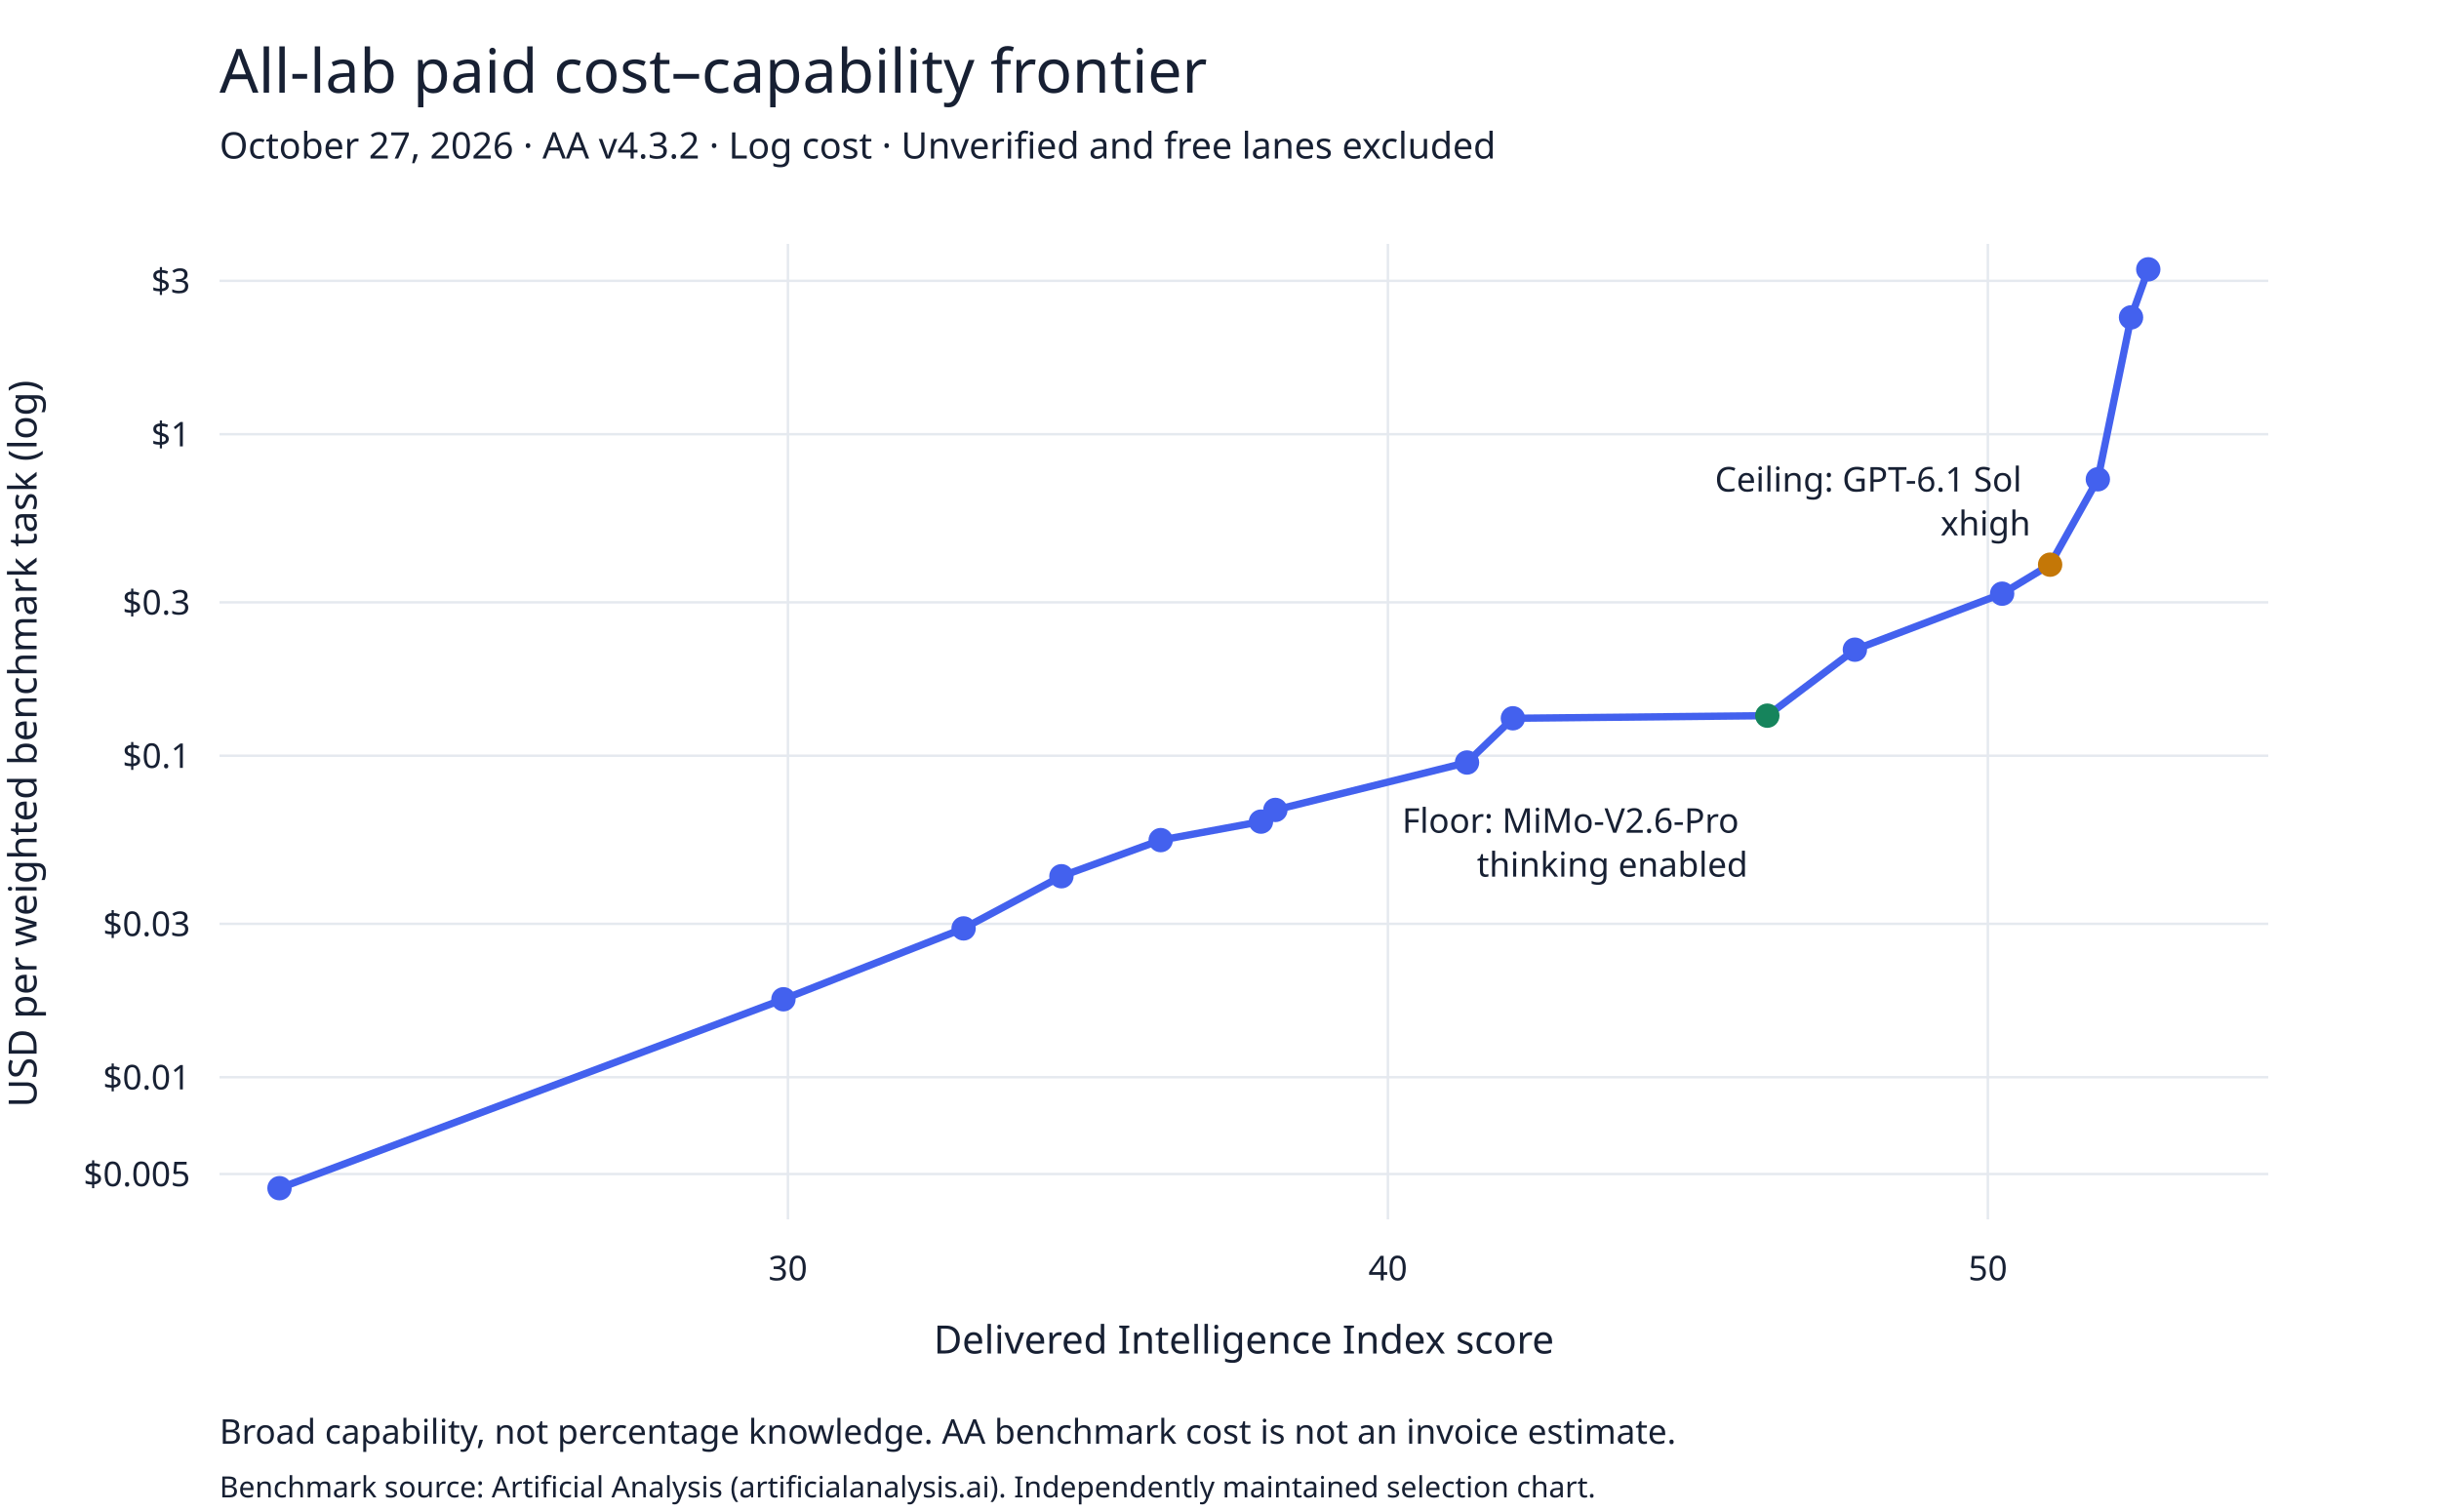
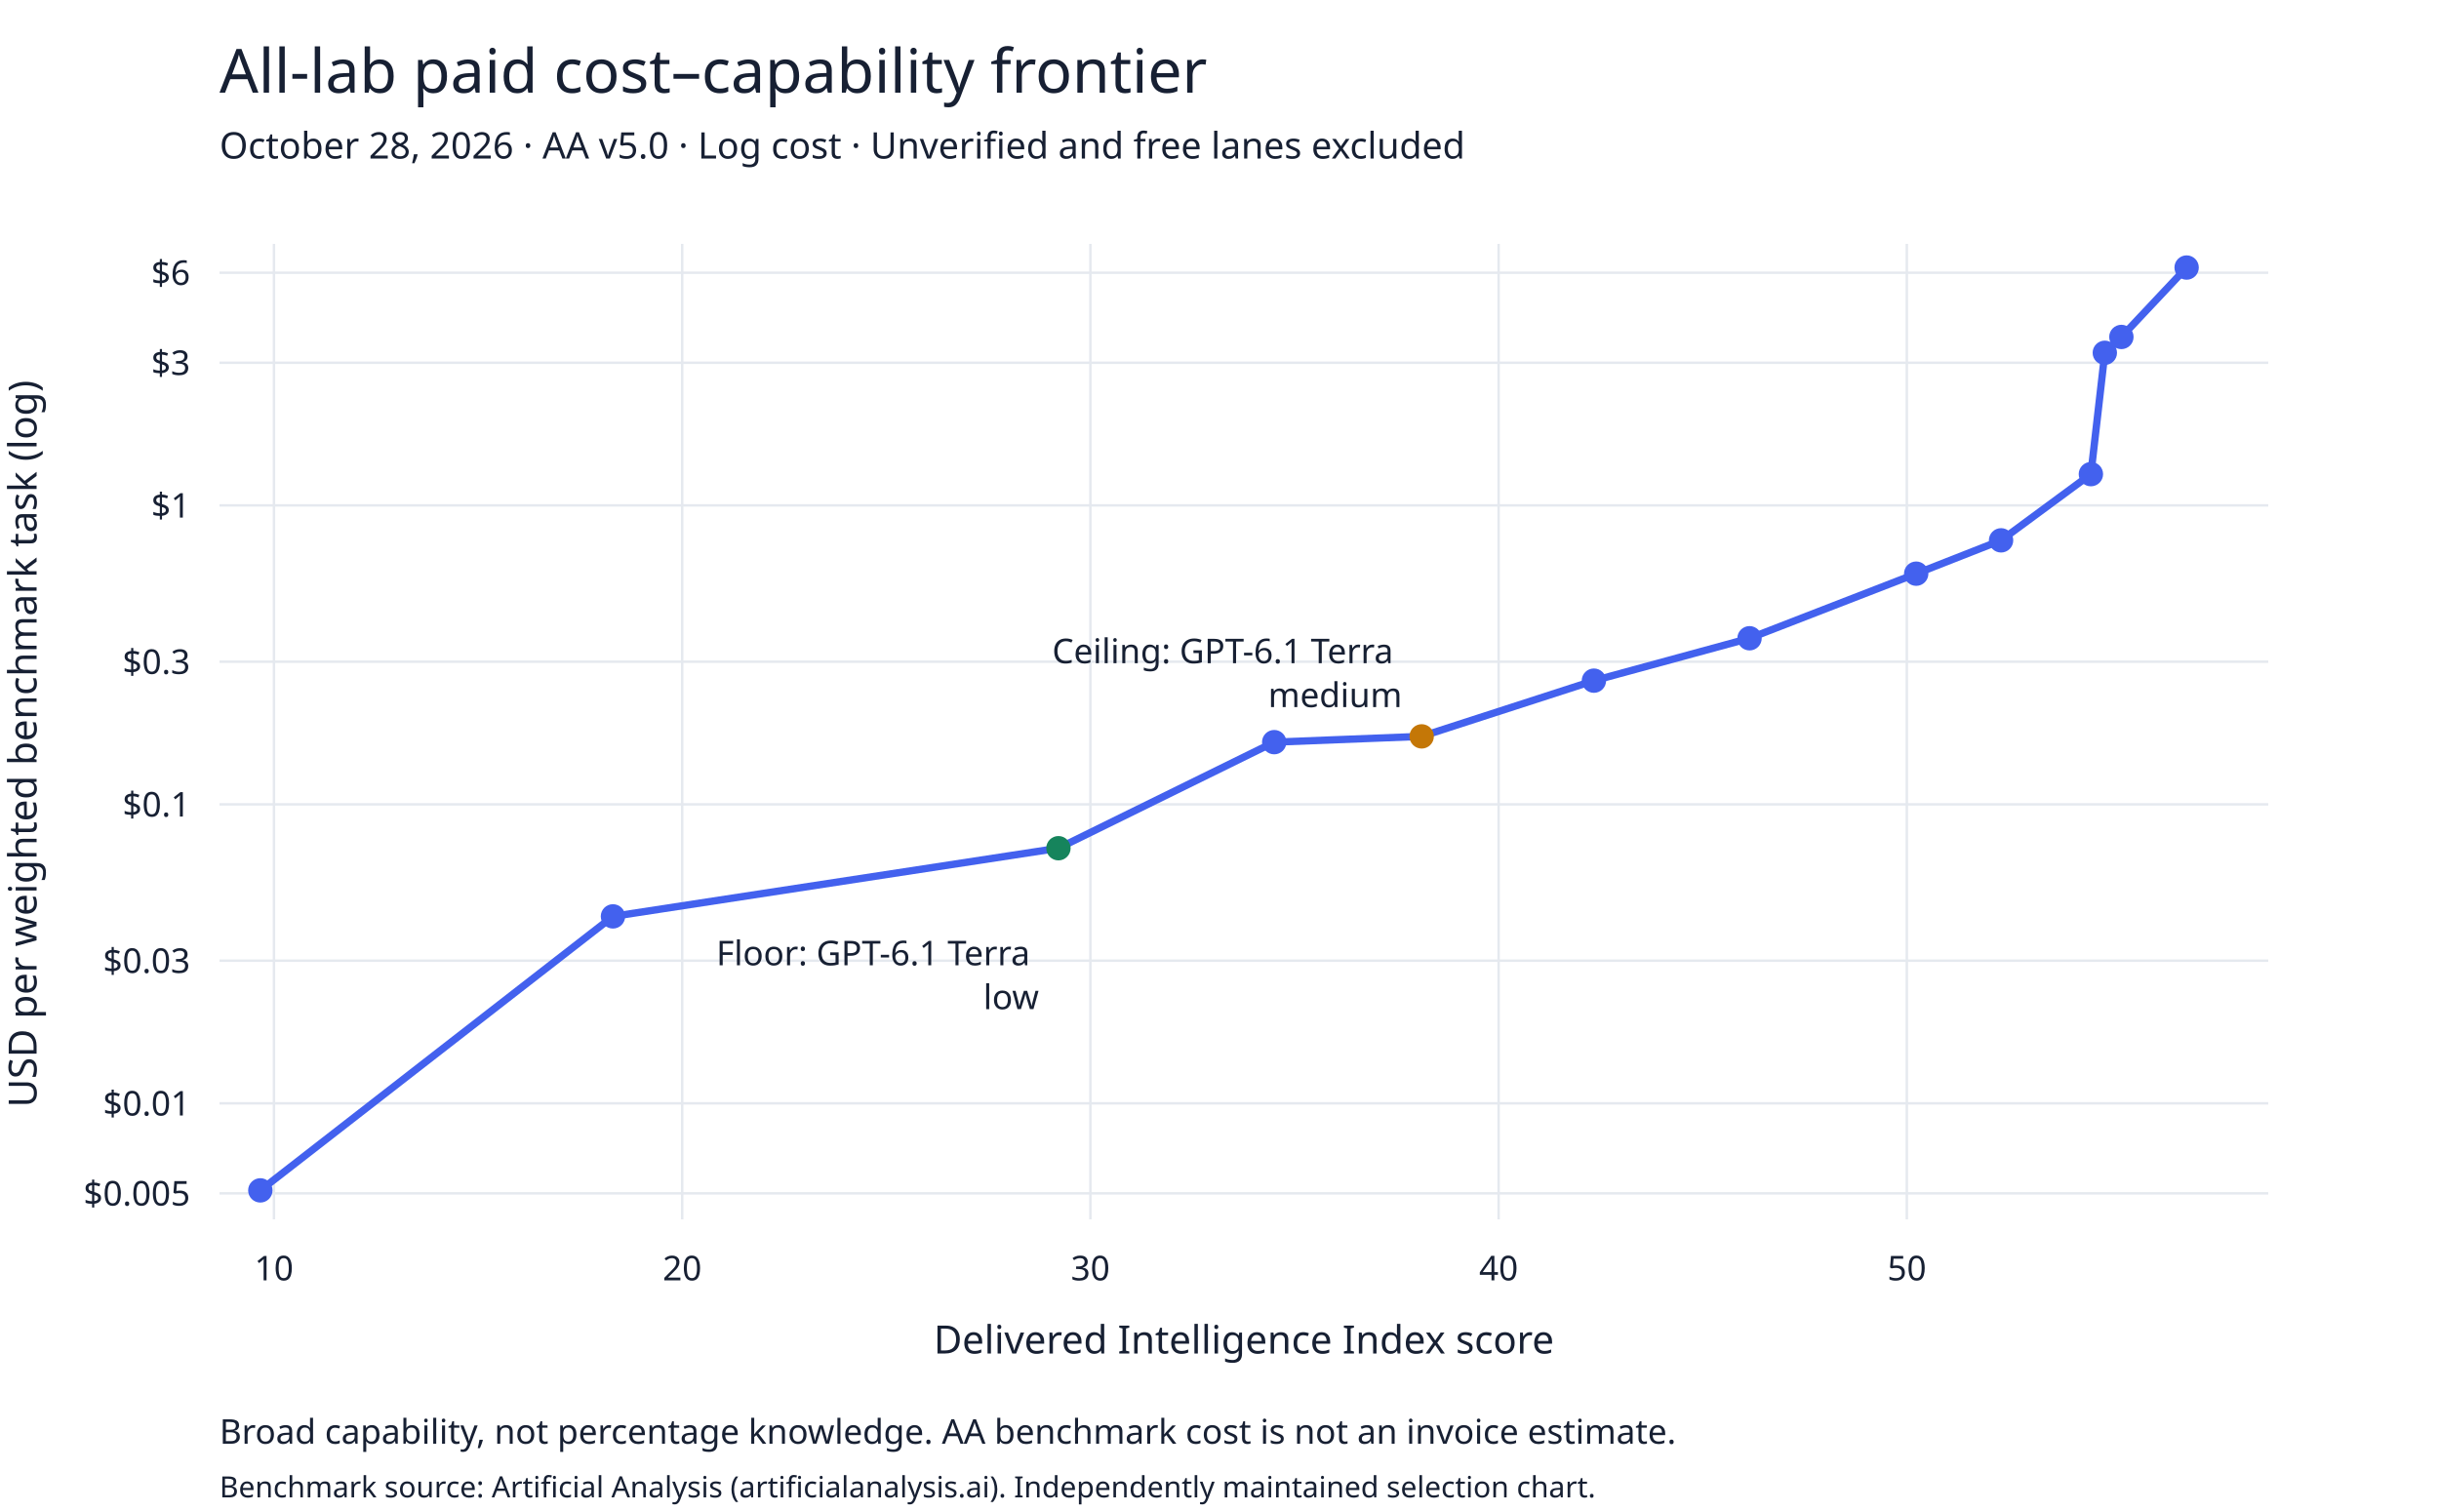
<svg xmlns="http://www.w3.org/2000/svg" width="1000" height="620">
  <rect width="100%" height="100%" fill="white" />
  <g font-family="sans-serif" fill="#172033">
    <text x="90" y="38" font-size="25">All-lab paid cost–capability frontier</text>
-     <text x="90" y="65" font-size="15">October 27, 2026 · AA v4.3.2 · Log cost · Unverified and free lanes excluded</text>
-     <path d="M323.048,100 V500" stroke="#e5e9ef" />
-     <text x="323.048" y="525" text-anchor="middle" font-size="14">30</text>
-     <path d="M569.04,100 V500" stroke="#e5e9ef" />
-     <text x="569.04" y="525" text-anchor="middle" font-size="14">40</text>
-     <path d="M815.032,100 V500" stroke="#e5e9ef" />
-     <text x="815.032" y="525" text-anchor="middle" font-size="14">50</text>
-     <path d="M90,481.403 H930" stroke="#e5e9ef" />
-     <text x="78" y="486.403" text-anchor="end" font-size="14">$0.005</text>
-     <path d="M90,441.717 H930" stroke="#e5e9ef" />
-     <text x="78" y="446.717" text-anchor="end" font-size="14">$0.01</text>
-     <path d="M90,378.817 H930" stroke="#e5e9ef" />
-     <text x="78" y="383.817" text-anchor="end" font-size="14">$0.03</text>
-     <path d="M90,309.885 H930" stroke="#e5e9ef" />
-     <text x="78" y="314.885" text-anchor="end" font-size="14">$0.1</text>
-     <path d="M90,246.985 H930" stroke="#e5e9ef" />
-     <text x="78" y="251.985" text-anchor="end" font-size="14">$0.3</text>
-     <path d="M90,178.053 H930" stroke="#e5e9ef" />
-     <text x="78" y="183.053" text-anchor="end" font-size="14">$1</text>
-     <path d="M90,115.153 H930" stroke="#e5e9ef" />
-     <text x="78" y="120.153" text-anchor="end" font-size="14">$3</text>
+     <text x="90" y="65" font-size="15">October 28, 2026 · AA v5.0 · Log cost · Unverified and free lanes excluded</text>
+     <path d="M112.326,100 V500" stroke="#e5e9ef" />
+     <text x="112.326" y="525" text-anchor="middle" font-size="14">10</text>
+     <path d="M279.697,100 V500" stroke="#e5e9ef" />
+     <text x="279.697" y="525" text-anchor="middle" font-size="14">20</text>
+     <path d="M447.069,100 V500" stroke="#e5e9ef" />
+     <text x="447.069" y="525" text-anchor="middle" font-size="14">30</text>
+     <path d="M614.44,100 V500" stroke="#e5e9ef" />
+     <text x="614.44" y="525" text-anchor="middle" font-size="14">40</text>
+     <path d="M781.812,100 V500" stroke="#e5e9ef" />
+     <text x="781.812" y="525" text-anchor="middle" font-size="14">50</text>
+     <path d="M90,489.333 H930" stroke="#e5e9ef" />
+     <text x="78" y="494.333" text-anchor="end" font-size="14">$0.005</text>
+     <path d="M90,452.427 H930" stroke="#e5e9ef" />
+     <text x="78" y="457.427" text-anchor="end" font-size="14">$0.01</text>
+     <path d="M90,393.934 H930" stroke="#e5e9ef" />
+     <text x="78" y="398.934" text-anchor="end" font-size="14">$0.03</text>
+     <path d="M90,329.831 H930" stroke="#e5e9ef" />
+     <text x="78" y="334.831" text-anchor="end" font-size="14">$0.1</text>
+     <path d="M90,271.337 H930" stroke="#e5e9ef" />
+     <text x="78" y="276.337" text-anchor="end" font-size="14">$0.3</text>
+     <path d="M90,207.234 H930" stroke="#e5e9ef" />
+     <text x="78" y="212.234" text-anchor="end" font-size="14">$1</text>
+     <path d="M90,148.741 H930" stroke="#e5e9ef" />
+     <text x="78" y="153.741" text-anchor="end" font-size="14">$3</text>
+     <path d="M90,111.835 H930" stroke="#e5e9ef" />
+     <text x="78" y="116.835" text-anchor="end" font-size="14">$6</text>
    <text x="510" y="555" text-anchor="middle" font-size="16">Delivered Intelligence Index score</text>
    <text x="15" y="305" transform="rotate(-90 15 305)" text-anchor="middle" font-size="16">USD per weighted benchmark task (log)</text>
-     <polyline points="114.599,487.224 321.207,409.753 395.079,380.696 435.189,359.303 475.891,344.489 516.997,336.909 522.904,332.115 601.482,312.668 620.294,294.534 724.61,293.462 760.503,266.406 820.881,243.444 840.56,231.546 860.128,196.531 873.733,130.147 880.802,110.439" fill="none" stroke="#4361ee" stroke-width="3" />
-     <circle cx="114.599" cy="487.224" r="5" fill="#4361ee" />
-     <circle cx="321.207" cy="409.753" r="5" fill="#4361ee" />
-     <circle cx="395.079" cy="380.696" r="5" fill="#4361ee" />
-     <circle cx="435.189" cy="359.303" r="5" fill="#4361ee" />
-     <circle cx="475.891" cy="344.489" r="5" fill="#4361ee" />
-     <circle cx="516.997" cy="336.909" r="5" fill="#4361ee" />
-     <circle cx="522.904" cy="332.115" r="5" fill="#4361ee" />
-     <circle cx="601.482" cy="312.668" r="5" fill="#4361ee" />
-     <circle cx="620.294" cy="294.534" r="5" fill="#4361ee" />
-     <circle cx="724.61" cy="293.462" r="5" fill="#16845c" />
-     <circle cx="760.503" cy="266.406" r="5" fill="#4361ee" />
-     <circle cx="820.881" cy="243.444" r="5" fill="#4361ee" />
-     <circle cx="840.56" cy="231.546" r="5" fill="#c47707" />
-     <circle cx="860.128" cy="196.531" r="5" fill="#4361ee" />
-     <circle cx="873.733" cy="130.147" r="5" fill="#4361ee" />
-     <circle cx="880.802" cy="110.439" r="5" fill="#4361ee" />
-     <text x="716.61" y="341.462" text-anchor="end" font-size="14">
-       <tspan>Floor: MiMo-V2.6-Pro</tspan>
-       <tspan x="716.61" dy="18">thinking enabled</tspan>
+     <polyline points="106.737,488.119 251.314,375.764 433.962,347.813 522.435,304.318 582.894,301.954 653.512,279.104 717.321,261.72 785.647,235.238 820.445,221.567 857.275,194.422 862.984,144.666 869.778,138.169 896.526,109.707" fill="none" stroke="#4361ee" stroke-width="3" />
+     <circle cx="106.737" cy="488.119" r="5" fill="#4361ee" />
+     <circle cx="251.314" cy="375.764" r="5" fill="#4361ee" />
+     <circle cx="433.962" cy="347.813" r="5" fill="#16845c" />
+     <circle cx="522.435" cy="304.318" r="5" fill="#4361ee" />
+     <circle cx="582.894" cy="301.954" r="5" fill="#c47707" />
+     <circle cx="653.512" cy="279.104" r="5" fill="#4361ee" />
+     <circle cx="717.321" cy="261.72" r="5" fill="#4361ee" />
+     <circle cx="785.647" cy="235.238" r="5" fill="#4361ee" />
+     <circle cx="820.445" cy="221.567" r="5" fill="#4361ee" />
+     <circle cx="857.275" cy="194.422" r="5" fill="#4361ee" />
+     <circle cx="862.984" cy="144.666" r="5" fill="#4361ee" />
+     <circle cx="869.778" cy="138.169" r="5" fill="#4361ee" />
+     <circle cx="896.526" cy="109.707" r="5" fill="#4361ee" />
+     <text x="425.962" y="395.813" text-anchor="end" font-size="14">
+       <tspan>Floor: GPT-6.1 Terra</tspan>
+       <tspan x="425.962" dy="18">low</tspan>
    </text>
-     <text x="832.56" y="201.546" text-anchor="end" font-size="14">
-       <tspan>Ceiling: GPT-6.1 Sol</tspan>
-       <tspan x="832.56" dy="18">xhigh</tspan>
+     <text x="574.894" y="271.954" text-anchor="end" font-size="14">
+       <tspan>Ceiling: GPT-6.1 Terra</tspan>
+       <tspan x="574.894" dy="18">medium</tspan>
    </text>
    <text x="90" y="592" font-size="14">Broad capability, not percentage knowledge. AA benchmark cost is not an invoice estimate.</text>
    <text x="90" y="614" font-size="12">Benchmark source: Artificial Analysis (artificialanalysis.ai). Independently maintained selection chart.</text>
  </g>
</svg>
